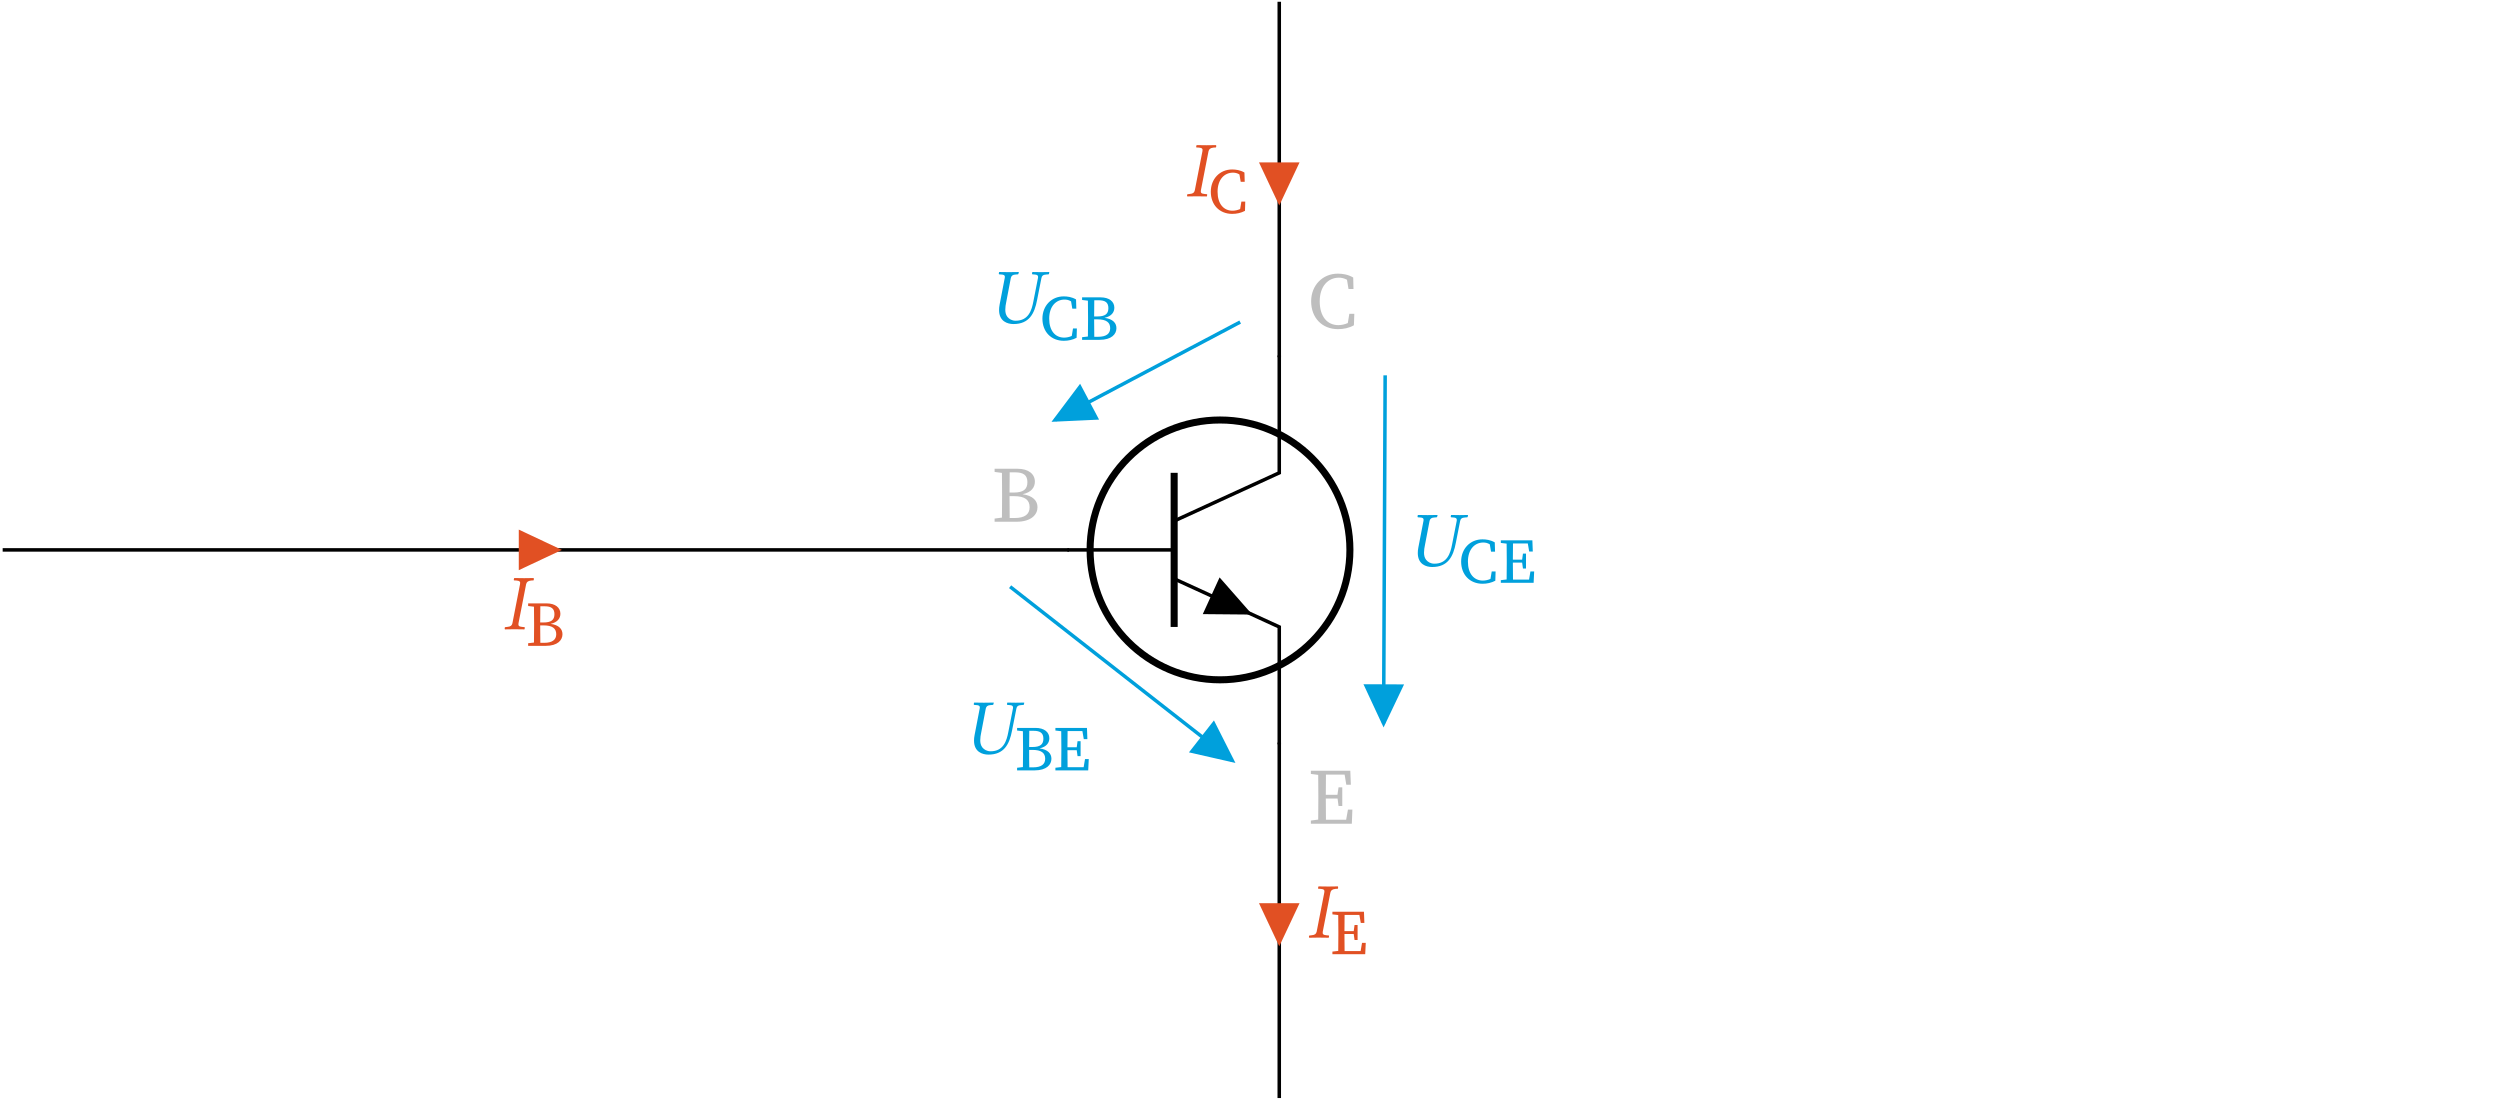
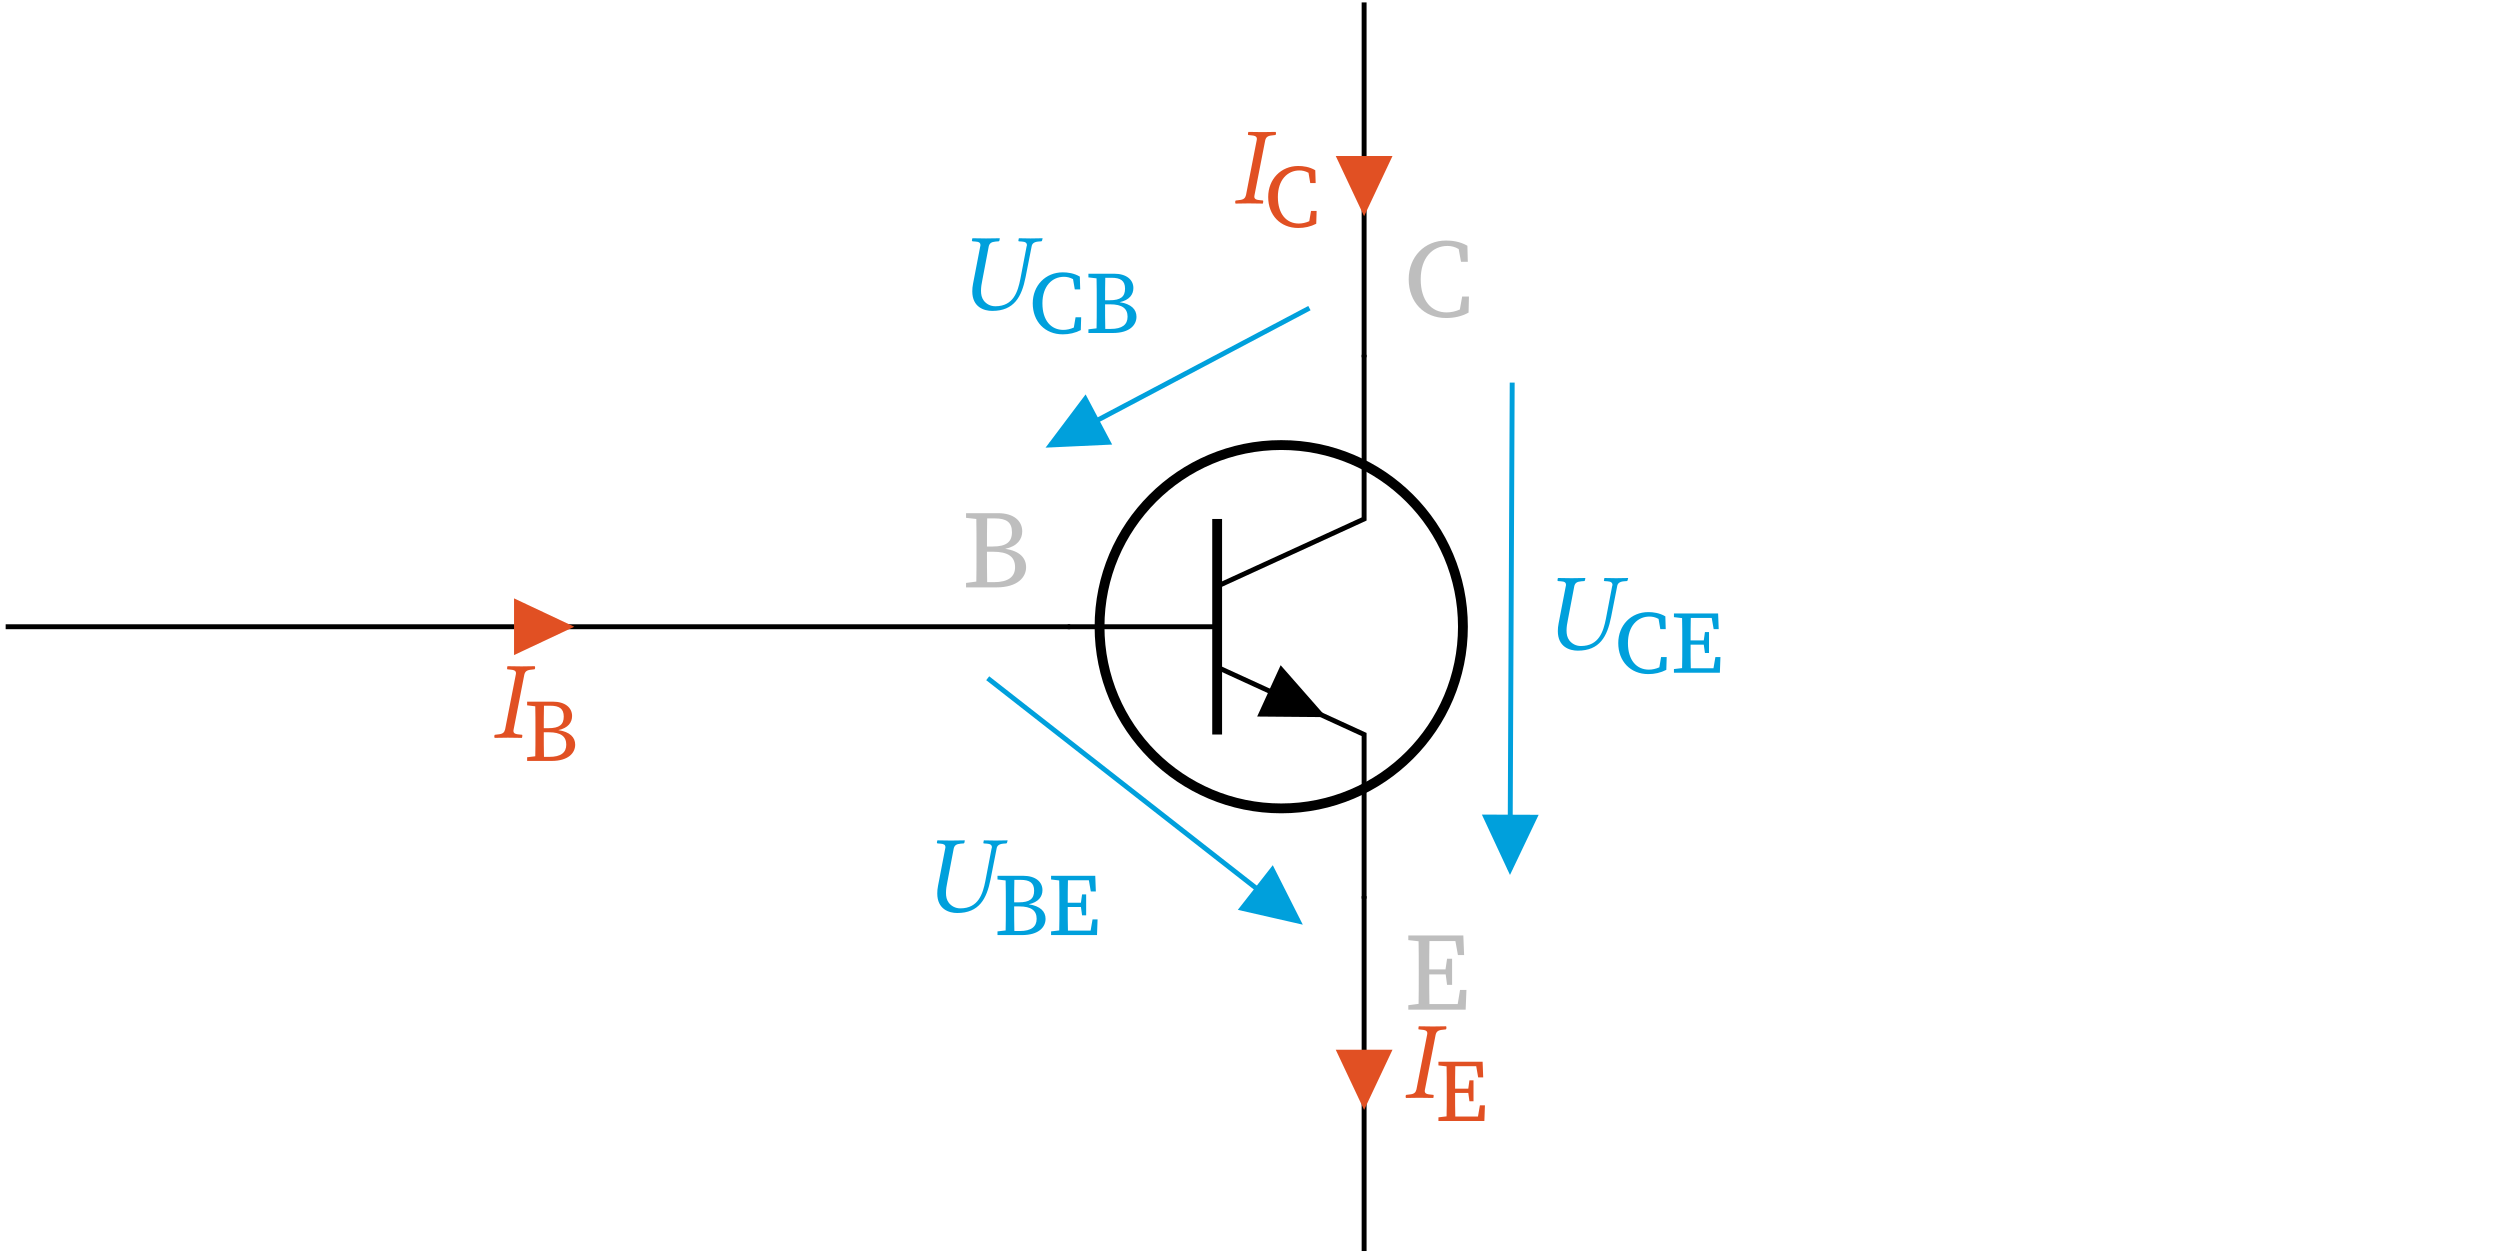
- <svg xmlns="http://www.w3.org/2000/svg" xmlns:xlink="http://www.w3.org/1999/xlink" width="282.275pt" height="124.588pt" viewBox="0 0 282.275 124.588">
+ <svg xmlns="http://www.w3.org/2000/svg" xmlns:xlink="http://www.w3.org/1999/xlink" width="201.61pt" height="101.541pt" viewBox="0 0 201.61 101.541">
  <defs>
    <g>
      <g id="glyph-0-0">
-         <path d="M 1.906 -5.078 L 1.047 -0.672 C 0.984 -0.422 0.859 -0.297 0.484 -0.266 L 0.219 -0.234 C 0.172 -0.203 0.156 -0.062 0.203 0.016 C 0.594 0.016 0.922 0 1.266 0 C 1.609 0 2.016 0.016 2.406 0.016 C 2.438 -0.016 2.453 -0.203 2.438 -0.234 L 2.125 -0.266 C 1.781 -0.297 1.688 -0.406 1.734 -0.672 L 2.594 -5.078 C 2.656 -5.328 2.781 -5.453 3.156 -5.5 L 3.438 -5.516 C 3.469 -5.562 3.484 -5.703 3.453 -5.781 C 3.047 -5.781 2.719 -5.766 2.375 -5.766 C 2.031 -5.766 1.641 -5.781 1.25 -5.781 C 1.219 -5.75 1.188 -5.562 1.219 -5.516 L 1.516 -5.5 C 1.875 -5.469 1.969 -5.359 1.906 -5.078 Z M 1.906 -5.078 " />
+         <path d="M 1.906 -5.078 L 1.047 -0.672 C 0.984 -0.422 0.859 -0.297 0.484 -0.266 L 0.219 -0.234 C 0.172 -0.203 0.156 -0.062 0.203 0.016 C 0.594 0.016 0.922 0 1.266 0 C 1.609 0 2 0.016 2.406 0.016 C 2.422 -0.016 2.453 -0.203 2.422 -0.234 L 2.125 -0.266 C 1.781 -0.297 1.672 -0.406 1.734 -0.672 L 2.594 -5.078 C 2.656 -5.328 2.781 -5.453 3.156 -5.484 L 3.422 -5.516 C 3.469 -5.547 3.484 -5.688 3.438 -5.766 C 3.047 -5.766 2.719 -5.75 2.375 -5.75 C 2.031 -5.75 1.625 -5.766 1.234 -5.766 C 1.219 -5.734 1.188 -5.562 1.219 -5.516 L 1.516 -5.484 C 1.859 -5.453 1.969 -5.344 1.906 -5.078 Z M 1.906 -5.078 " />
      </g>
      <g id="glyph-0-1">
-         <path d="M 1.828 0.094 C 3.578 0.094 4.203 -1.047 4.5 -2.641 L 4.984 -5.094 C 5.031 -5.344 5.172 -5.484 5.547 -5.5 L 5.766 -5.516 C 5.812 -5.516 5.844 -5.547 5.844 -5.594 L 5.875 -5.766 L 5.859 -5.781 C 5.453 -5.781 5.109 -5.766 4.922 -5.766 C 4.719 -5.766 4.375 -5.781 3.984 -5.781 L 3.953 -5.766 L 3.922 -5.594 C 3.922 -5.547 3.953 -5.516 3.984 -5.516 L 4.203 -5.5 C 4.5 -5.484 4.609 -5.406 4.609 -5.219 C 4.609 -5.188 4.609 -5.141 4.594 -5.094 L 4.078 -2.469 C 3.891 -1.469 3.531 -0.281 2.078 -0.281 C 1.656 -0.281 1.344 -0.469 1.141 -0.719 C 0.953 -0.969 0.906 -1.25 0.906 -1.531 C 0.906 -1.812 0.953 -2.125 1.016 -2.406 L 1.531 -5.109 C 1.594 -5.359 1.734 -5.484 2.094 -5.5 L 2.312 -5.516 C 2.359 -5.516 2.391 -5.547 2.391 -5.594 L 2.438 -5.766 L 2.406 -5.781 C 2.016 -5.781 1.656 -5.766 1.312 -5.766 C 0.969 -5.766 0.641 -5.781 0.234 -5.781 L 0.203 -5.766 L 0.172 -5.594 C 0.172 -5.547 0.203 -5.516 0.234 -5.516 L 0.453 -5.5 C 0.734 -5.484 0.859 -5.422 0.859 -5.234 C 0.859 -5.188 0.859 -5.156 0.844 -5.109 L 0.266 -2.109 C 0.219 -1.875 0.203 -1.672 0.203 -1.484 C 0.203 -0.203 1.156 0.094 1.828 0.094 Z M 1.828 0.094 " />
+         <path d="M 1.812 0.094 C 3.578 0.094 4.188 -1.047 4.5 -2.625 L 4.984 -5.078 C 5.016 -5.328 5.172 -5.469 5.531 -5.5 L 5.75 -5.516 C 5.797 -5.516 5.828 -5.547 5.828 -5.578 L 5.875 -5.75 L 5.859 -5.766 C 5.453 -5.766 5.109 -5.75 4.906 -5.75 C 4.703 -5.75 4.375 -5.766 3.969 -5.766 L 3.953 -5.75 L 3.922 -5.578 C 3.906 -5.547 3.938 -5.516 3.969 -5.516 L 4.203 -5.5 C 4.484 -5.484 4.609 -5.391 4.609 -5.203 C 4.609 -5.172 4.594 -5.125 4.578 -5.078 L 4.078 -2.469 C 3.875 -1.469 3.531 -0.281 2.062 -0.281 C 1.656 -0.281 1.344 -0.469 1.141 -0.719 C 0.953 -0.969 0.906 -1.234 0.906 -1.531 C 0.906 -1.812 0.953 -2.109 1.016 -2.406 L 1.531 -5.109 C 1.594 -5.359 1.734 -5.469 2.094 -5.5 L 2.312 -5.516 C 2.359 -5.516 2.375 -5.547 2.391 -5.578 L 2.422 -5.75 L 2.406 -5.766 C 2 -5.766 1.656 -5.75 1.312 -5.75 C 0.969 -5.75 0.641 -5.766 0.234 -5.766 L 0.203 -5.75 L 0.172 -5.578 C 0.172 -5.547 0.203 -5.516 0.234 -5.516 L 0.453 -5.5 C 0.734 -5.484 0.859 -5.406 0.859 -5.219 C 0.859 -5.188 0.859 -5.141 0.844 -5.109 L 0.266 -2.109 C 0.219 -1.875 0.203 -1.672 0.203 -1.484 C 0.203 -0.203 1.156 0.094 1.812 0.094 Z M 1.812 0.094 " />
      </g>
      <g id="glyph-1-0">
-         <path d="M 2.062 -2.312 C 3.047 -2.312 3.484 -1.969 3.484 -1.312 C 3.484 -0.688 3.031 -0.344 2.125 -0.344 L 1.688 -0.344 C 1.672 -0.938 1.672 -1.562 1.672 -2.312 Z M 2.172 -4.469 C 2.906 -4.469 3.281 -4.234 3.281 -3.578 C 3.281 -2.922 2.906 -2.641 2.047 -2.641 L 1.672 -2.641 C 1.672 -3.203 1.672 -3.844 1.688 -4.469 Z M 0.312 -4.5 L 0.969 -4.422 C 0.984 -3.812 0.984 -3.188 0.984 -2.562 L 0.984 -2.219 C 0.984 -1.594 0.984 -0.969 0.969 -0.375 L 0.312 -0.297 L 0.312 0 L 2.281 0 C 3.656 0 4.188 -0.656 4.188 -1.312 C 4.188 -1.891 3.797 -2.359 2.844 -2.484 C 3.641 -2.656 3.953 -3.125 3.953 -3.625 C 3.953 -4.312 3.391 -4.797 2.391 -4.797 L 0.312 -4.797 Z M 0.312 -4.5 " />
+         <path d="M 2.062 -2.312 C 3.047 -2.312 3.469 -1.969 3.469 -1.312 C 3.469 -0.672 3.031 -0.328 2.109 -0.328 L 1.672 -0.328 C 1.656 -0.938 1.656 -1.562 1.656 -2.312 Z M 2.172 -4.453 C 2.906 -4.453 3.266 -4.219 3.266 -3.578 C 3.266 -2.922 2.906 -2.641 2.031 -2.641 L 1.656 -2.641 C 1.656 -3.203 1.656 -3.828 1.672 -4.453 Z M 0.312 -4.484 L 0.969 -4.406 C 0.984 -3.797 0.984 -3.172 0.984 -2.562 L 0.984 -2.219 C 0.984 -1.594 0.984 -0.969 0.969 -0.375 L 0.312 -0.297 L 0.312 0 L 2.281 0 C 3.656 0 4.188 -0.656 4.188 -1.312 C 4.188 -1.891 3.781 -2.344 2.828 -2.484 C 3.625 -2.656 3.938 -3.109 3.938 -3.625 C 3.938 -4.297 3.375 -4.781 2.391 -4.781 L 0.312 -4.781 Z M 0.312 -4.484 " />
      </g>
      <g id="glyph-1-1">
-         <path d="M 2.766 0.109 C 3.266 0.109 3.766 0 4.203 -0.234 L 4.234 -1.281 L 3.797 -1.281 L 3.656 -0.438 C 3.375 -0.312 3.062 -0.25 2.797 -0.25 C 1.812 -0.25 1.109 -1 1.109 -2.391 C 1.109 -3.797 1.891 -4.547 2.844 -4.547 C 3.078 -4.547 3.328 -4.5 3.578 -4.344 L 3.719 -3.516 L 4.172 -3.516 L 4.141 -4.562 C 3.656 -4.844 3.156 -4.906 2.75 -4.906 C 1.359 -4.906 0.344 -3.844 0.344 -2.391 C 0.344 -0.922 1.312 0.109 2.766 0.109 Z M 2.766 0.109 " />
+         <path d="M 2.75 0.109 C 3.266 0.109 3.75 0 4.203 -0.234 L 4.234 -1.266 L 3.781 -1.266 L 3.641 -0.438 C 3.359 -0.312 3.062 -0.25 2.797 -0.25 C 1.812 -0.25 1.109 -1 1.109 -2.391 C 1.109 -3.781 1.891 -4.531 2.844 -4.531 C 3.078 -4.531 3.312 -4.484 3.578 -4.344 L 3.719 -3.516 L 4.156 -3.516 L 4.125 -4.547 C 3.656 -4.828 3.141 -4.891 2.75 -4.891 C 1.359 -4.891 0.328 -3.828 0.328 -2.391 C 0.328 -0.922 1.312 0.109 2.75 0.109 Z M 2.75 0.109 " />
      </g>
      <g id="glyph-1-2">
-         <path d="M 0.312 -4.5 L 0.969 -4.422 C 0.984 -3.812 0.984 -3.188 0.984 -2.562 L 0.984 -2.219 C 0.984 -1.594 0.984 -0.969 0.969 -0.375 L 0.312 -0.297 L 0.312 0 L 4.016 0 L 4.078 -1.281 L 3.656 -1.281 L 3.5 -0.359 L 1.688 -0.359 C 1.672 -0.953 1.672 -1.562 1.672 -2.281 L 2.719 -2.281 L 2.812 -1.609 L 3.156 -1.609 L 3.156 -3.297 L 2.812 -3.297 L 2.719 -2.609 L 1.672 -2.609 C 1.672 -3.203 1.672 -3.828 1.688 -4.438 L 3.359 -4.438 L 3.516 -3.531 L 3.922 -3.531 L 3.875 -4.797 L 0.312 -4.797 Z M 0.312 -4.5 " />
+         <path d="M 0.312 -4.484 L 0.969 -4.406 C 0.984 -3.797 0.984 -3.172 0.984 -2.562 L 0.984 -2.219 C 0.984 -1.594 0.984 -0.969 0.969 -0.375 L 0.312 -0.297 L 0.312 0 L 4.016 0 L 4.062 -1.266 L 3.656 -1.266 L 3.5 -0.359 L 1.672 -0.359 C 1.656 -0.953 1.656 -1.562 1.656 -2.266 L 2.719 -2.266 L 2.812 -1.594 L 3.141 -1.594 L 3.141 -3.281 L 2.812 -3.281 L 2.719 -2.609 L 1.656 -2.609 C 1.656 -3.188 1.656 -3.812 1.672 -4.422 L 3.359 -4.422 L 3.516 -3.516 L 3.922 -3.516 L 3.875 -4.781 L 0.312 -4.781 Z M 0.312 -4.484 " />
      </g>
      <g id="glyph-2-0">
-         <path d="M 0.391 -5.625 L 1.219 -5.516 C 1.234 -4.75 1.234 -3.984 1.234 -3.203 L 1.234 -2.766 C 1.234 -2 1.234 -1.219 1.219 -0.469 L 0.391 -0.359 L 0.391 0 L 5.016 0 L 5.078 -1.594 L 4.578 -1.594 L 4.375 -0.453 L 2.094 -0.453 C 2.078 -1.188 2.078 -1.953 2.078 -2.844 L 3.406 -2.844 L 3.516 -2 L 3.938 -2 L 3.938 -4.109 L 3.516 -4.109 L 3.391 -3.266 L 2.078 -3.266 C 2.078 -4 2.078 -4.781 2.094 -5.547 L 4.203 -5.547 L 4.391 -4.406 L 4.906 -4.406 L 4.844 -5.984 L 0.391 -5.984 Z M 0.391 -5.625 " />
+         <path d="M 0.391 -5.609 L 1.219 -5.516 C 1.234 -4.75 1.234 -3.969 1.234 -3.203 L 1.234 -2.766 C 1.234 -1.984 1.234 -1.219 1.219 -0.469 L 0.391 -0.359 L 0.391 0 L 5.016 0 L 5.078 -1.594 L 4.562 -1.594 L 4.375 -0.453 L 2.094 -0.453 C 2.078 -1.188 2.078 -1.938 2.078 -2.844 L 3.406 -2.844 L 3.516 -2 L 3.922 -2 L 3.922 -4.109 L 3.516 -4.109 L 3.391 -3.25 L 2.078 -3.25 C 2.078 -3.984 2.078 -4.766 2.094 -5.531 L 4.188 -5.531 L 4.391 -4.406 L 4.891 -4.406 L 4.828 -5.984 L 0.391 -5.984 Z M 0.391 -5.609 " />
      </g>
      <g id="glyph-2-1">
-         <path d="M 2.578 -2.891 C 3.812 -2.891 4.344 -2.469 4.344 -1.641 C 4.344 -0.844 3.797 -0.422 2.641 -0.422 L 2.094 -0.422 C 2.078 -1.188 2.078 -1.953 2.078 -2.891 Z M 2.719 -5.578 C 3.625 -5.578 4.094 -5.281 4.094 -4.469 C 4.094 -3.656 3.625 -3.297 2.547 -3.297 L 2.078 -3.297 C 2.078 -4 2.078 -4.797 2.094 -5.578 Z M 0.391 -5.625 L 1.219 -5.516 C 1.234 -4.75 1.234 -3.984 1.234 -3.203 L 1.234 -2.766 C 1.234 -2 1.234 -1.219 1.219 -0.469 L 0.391 -0.359 L 0.391 0 L 2.844 0 C 4.562 0 5.234 -0.828 5.234 -1.641 C 5.234 -2.359 4.734 -2.938 3.547 -3.109 C 4.547 -3.312 4.938 -3.891 4.938 -4.531 C 4.938 -5.375 4.234 -5.984 2.984 -5.984 L 0.391 -5.984 Z M 0.391 -5.625 " />
+         <path d="M 2.562 -2.875 C 3.797 -2.875 4.344 -2.469 4.344 -1.625 C 4.344 -0.844 3.781 -0.422 2.641 -0.422 L 2.094 -0.422 C 2.078 -1.172 2.078 -1.938 2.078 -2.875 Z M 2.719 -5.562 C 3.625 -5.562 4.094 -5.266 4.094 -4.453 C 4.094 -3.656 3.625 -3.297 2.547 -3.297 L 2.078 -3.297 C 2.078 -4 2.078 -4.797 2.094 -5.562 Z M 0.391 -5.609 L 1.219 -5.516 C 1.234 -4.75 1.234 -3.969 1.234 -3.203 L 1.234 -2.766 C 1.234 -1.984 1.234 -1.219 1.219 -0.469 L 0.391 -0.359 L 0.391 0 L 2.844 0 C 4.562 0 5.234 -0.828 5.234 -1.625 C 5.234 -2.359 4.734 -2.938 3.547 -3.109 C 4.531 -3.312 4.922 -3.891 4.922 -4.516 C 4.922 -5.375 4.219 -5.984 2.984 -5.984 L 0.391 -5.984 Z M 0.391 -5.609 " />
      </g>
      <g id="glyph-2-2">
-         <path d="M 3.453 0.141 C 4.078 0.141 4.703 0.016 5.25 -0.297 L 5.297 -1.594 L 4.734 -1.594 L 4.562 -0.547 C 4.203 -0.391 3.828 -0.312 3.5 -0.312 C 2.266 -0.312 1.391 -1.25 1.391 -3 C 1.391 -4.734 2.359 -5.672 3.562 -5.672 C 3.844 -5.672 4.141 -5.609 4.469 -5.438 L 4.641 -4.391 L 5.203 -4.391 L 5.172 -5.688 C 4.562 -6.047 3.938 -6.125 3.438 -6.125 C 1.703 -6.125 0.422 -4.797 0.422 -3 C 0.422 -1.156 1.641 0.141 3.453 0.141 Z M 3.453 0.141 " />
+         <path d="M 3.438 0.141 C 4.078 0.141 4.688 0.016 5.25 -0.297 L 5.281 -1.594 L 4.734 -1.594 L 4.547 -0.547 C 4.203 -0.391 3.828 -0.312 3.484 -0.312 C 2.266 -0.312 1.391 -1.234 1.391 -2.984 C 1.391 -4.734 2.359 -5.672 3.547 -5.672 C 3.844 -5.672 4.141 -5.609 4.453 -5.422 L 4.641 -4.391 L 5.188 -4.391 L 5.156 -5.688 C 4.562 -6.031 3.922 -6.109 3.438 -6.109 C 1.703 -6.109 0.422 -4.797 0.422 -2.984 C 0.422 -1.156 1.641 0.141 3.438 0.141 Z M 3.438 0.141 " />
      </g>
    </g>
    <clipPath id="clip-0">
-       <path clip-rule="nonzero" d="M 0.105 61 L 121 61 L 121 63 L 0.105 63 Z M 0.105 61 " />
+       <path clip-rule="nonzero" d="M 0.258 50 L 87 50 L 87 51 L 0.258 51 Z M 0.258 50 " />
    </clipPath>
    <clipPath id="clip-1">
-       <path clip-rule="nonzero" d="M 144 83 L 145 83 L 145 124.176 L 144 124.176 Z M 144 83 " />
+       <path clip-rule="nonzero" d="M 109 72 L 111 72 L 111 101.086 L 109 101.086 Z M 109 72 " />
    </clipPath>
  </defs>
-   <path fill="none" stroke-width="0.797" stroke-linecap="butt" stroke-linejoin="miter" stroke="rgb(0%, 0%, 0%)" stroke-opacity="1" stroke-miterlimit="10" d="M 8.003 -0.001 C 8.003 8.127 1.415 14.715 -6.714 14.715 C -14.842 14.715 -21.43 8.127 -21.43 -0.001 C -21.43 -8.13 -14.842 -14.718 -6.714 -14.718 C 1.415 -14.718 8.003 -8.13 8.003 -0.001 Z M 8.003 -0.001 " transform="matrix(0.996704, 0, 0, -0.996704, 144.4416, 62.08868)" />
-   <path fill="none" stroke-width="0.399" stroke-linecap="butt" stroke-linejoin="miter" stroke="rgb(0%, 0%, 0%)" stroke-opacity="1" stroke-miterlimit="10" d="M -0 22.025 L -0 8.731 L -11.907 3.275 " transform="matrix(0.996704, 0, 0, -0.996704, 144.4416, 62.08868)" />
-   <path fill="none" stroke-width="0.797" stroke-linecap="butt" stroke-linejoin="miter" stroke="rgb(0%, 0%, 0%)" stroke-opacity="1" stroke-miterlimit="10" d="M -11.907 8.731 L -11.907 -8.729 " transform="matrix(0.996704, 0, 0, -0.996704, 144.4416, 62.08868)" />
-   <path fill="none" stroke-width="0.399" stroke-linecap="butt" stroke-linejoin="miter" stroke="rgb(0%, 0%, 0%)" stroke-opacity="1" stroke-miterlimit="10" d="M -11.907 -3.274 L -0 -8.729 L -0 -22.027 " transform="matrix(0.996704, 0, 0, -0.996704, 144.4416, 62.08868)" />
-   <path fill-rule="nonzero" fill="rgb(0%, 0%, 0%)" fill-opacity="1" d="M 136.754 67.266 L 137.703 65.195 L 141.387 69.391 L 135.805 69.34 Z M 136.754 67.266 " />
-   <path fill="none" stroke-width="0.399" stroke-linecap="butt" stroke-linejoin="miter" stroke="rgb(0%, 0%, 0%)" stroke-opacity="1" stroke-miterlimit="10" d="M -11.907 -0.001 L -24.009 -0.001 " transform="matrix(0.996704, 0, 0, -0.996704, 144.4416, 62.08868)" />
+   <path fill="none" stroke-width="0.797" stroke-linecap="butt" stroke-linejoin="miter" stroke="rgb(0%, 0%, 0%)" stroke-opacity="1" stroke-miterlimit="10" d="M 8.005 -0.001 C 8.005 8.129 1.413 14.717 -6.713 14.717 C -14.84 14.717 -21.432 8.129 -21.432 -0.001 C -21.432 -8.128 -14.84 -14.716 -6.713 -14.716 C 1.413 -14.716 8.005 -8.128 8.005 -0.001 Z M 8.005 -0.001 " transform="matrix(0.9955, 0, 0, -0.9955, 110.0074, 50.54154)" />
+   <path fill="none" stroke-width="0.399" stroke-linecap="butt" stroke-linejoin="miter" stroke="rgb(0%, 0%, 0%)" stroke-opacity="1" stroke-miterlimit="10" d="M 0 22.027 L 0 8.729 L -11.905 3.275 " transform="matrix(0.9955, 0, 0, -0.9955, 110.0074, 50.54154)" />
+   <path fill="none" stroke-width="0.797" stroke-linecap="butt" stroke-linejoin="miter" stroke="rgb(0%, 0%, 0%)" stroke-opacity="1" stroke-miterlimit="10" d="M -11.905 8.729 L -11.905 -8.732 " transform="matrix(0.9955, 0, 0, -0.9955, 110.0074, 50.54154)" />
+   <path fill="none" stroke-width="0.399" stroke-linecap="butt" stroke-linejoin="miter" stroke="rgb(0%, 0%, 0%)" stroke-opacity="1" stroke-miterlimit="10" d="M -11.905 -3.274 L 0 -8.732 L 0 -22.026 " transform="matrix(0.9955, 0, 0, -0.9955, 110.0074, 50.54154)" />
+   <path fill-rule="nonzero" fill="rgb(0%, 0%, 0%)" fill-opacity="1" d="M 102.328 55.715 L 103.277 53.645 L 106.953 57.832 L 101.383 57.785 Z M 102.328 55.715 " />
+   <path fill="none" stroke-width="0.399" stroke-linecap="butt" stroke-linejoin="miter" stroke="rgb(0%, 0%, 0%)" stroke-opacity="1" stroke-miterlimit="10" d="M -11.905 -0.001 L -24.01 -0.001 " transform="matrix(0.9955, 0, 0, -0.9955, 110.0074, 50.54154)" />
  <g clip-path="url(#clip-0)">
-     <path fill="none" stroke-width="0.399" stroke-linecap="butt" stroke-linejoin="miter" stroke="rgb(0%, 0%, 0%)" stroke-opacity="1" stroke-miterlimit="10" d="M -23.813 -0.001 L -84.215 -0.001 M -84.215 -0.001 L -144.617 -0.001 " transform="matrix(0.996704, 0, 0, -0.996704, 144.4416, 62.08868)" />
+     <path fill="none" stroke-width="0.399" stroke-linecap="butt" stroke-linejoin="miter" stroke="rgb(0%, 0%, 0%)" stroke-opacity="1" stroke-miterlimit="10" d="M -23.81 -0.001 L -66.93 -0.001 M -66.93 -0.001 L -110.046 -0.001 " transform="matrix(0.9955, 0, 0, -0.9955, 110.0074, 50.54154)" />
  </g>
-   <path fill-rule="nonzero" fill="rgb(88.234%, 31.374%, 13.724%)" fill-opacity="1" stroke-width="0.399" stroke-linecap="butt" stroke-linejoin="miter" stroke="rgb(88.234%, 31.374%, 13.724%)" stroke-opacity="1" stroke-miterlimit="10" d="M -85.951 -0.001 L -85.951 -1.984 L -81.734 -0.001 L -85.951 1.986 Z M -85.951 -0.001 " transform="matrix(0.996704, 0, 0, -0.996704, 144.4416, 62.08868)" />
+   <path fill-rule="nonzero" fill="rgb(88.234%, 31.374%, 13.724%)" fill-opacity="1" stroke-width="0.399" stroke-linecap="butt" stroke-linejoin="miter" stroke="rgb(88.234%, 31.374%, 13.724%)" stroke-opacity="1" stroke-miterlimit="10" d="M -68.664 -0.001 L -68.664 -1.983 L -64.45 -0.001 L -68.664 1.984 Z M -68.664 -0.001 " transform="matrix(0.9955, 0, 0, -0.9955, 110.0074, 50.54154)" />
  <g fill="rgb(88.234%, 31.374%, 13.724%)" fill-opacity="1">
-     <use xlink:href="#glyph-0-0" x="56.809" y="71.048" />
+     <use xlink:href="#glyph-0-0" x="39.688" y="59.49" />
  </g>
  <g fill="rgb(88.234%, 31.374%, 13.724%)" fill-opacity="1">
-     <use xlink:href="#glyph-1-0" x="59.321" y="72.925" />
+     <use xlink:href="#glyph-1-0" x="42.197" y="61.365" />
  </g>
-   <path fill="none" stroke-width="0.399" stroke-linecap="butt" stroke-linejoin="miter" stroke="rgb(0%, 0%, 0%)" stroke-opacity="1" stroke-miterlimit="10" d="M -0 21.829 L -0 41.961 M -0 41.961 L -0 62.094 " transform="matrix(0.996704, 0, 0, -0.996704, 144.4416, 62.08868)" />
-   <path fill-rule="nonzero" fill="rgb(88.234%, 31.374%, 13.724%)" fill-opacity="1" stroke-width="0.399" stroke-linecap="butt" stroke-linejoin="miter" stroke="rgb(88.234%, 31.374%, 13.724%)" stroke-opacity="1" stroke-miterlimit="10" d="M -0 43.698 L -1.983 43.698 L -0 39.481 L 1.983 43.698 Z M -0 43.698 " transform="matrix(0.996704, 0, 0, -0.996704, 144.4416, 62.08868)" />
+   <path fill="none" stroke-width="0.399" stroke-linecap="butt" stroke-linejoin="miter" stroke="rgb(0%, 0%, 0%)" stroke-opacity="1" stroke-miterlimit="10" d="M 0 21.827 L 0 36.201 M 0 36.201 L 0 50.574 " transform="matrix(0.9955, 0, 0, -0.9955, 110.0074, 50.54154)" />
+   <path fill-rule="nonzero" fill="rgb(88.234%, 31.374%, 13.724%)" fill-opacity="1" stroke-width="0.399" stroke-linecap="butt" stroke-linejoin="miter" stroke="rgb(88.234%, 31.374%, 13.724%)" stroke-opacity="1" stroke-miterlimit="10" d="M 0 37.935 L -1.985 37.935 L 0 33.721 L 1.986 37.935 Z M 0 37.935 " transform="matrix(0.9955, 0, 0, -0.9955, 110.0074, 50.54154)" />
  <g fill="rgb(88.234%, 31.374%, 13.724%)" fill-opacity="1">
-     <use xlink:href="#glyph-0-0" x="133.858" y="22.165" />
+     <use xlink:href="#glyph-0-0" x="99.436" y="16.403" />
  </g>
  <g fill="rgb(88.234%, 31.374%, 13.724%)" fill-opacity="1">
-     <use xlink:href="#glyph-1-1" x="136.368" y="24.041" />
+     <use xlink:href="#glyph-1-1" x="101.944" y="18.277" />
  </g>
  <g clip-path="url(#clip-1)">
-     <path fill="none" stroke-width="0.399" stroke-linecap="butt" stroke-linejoin="miter" stroke="rgb(0%, 0%, 0%)" stroke-opacity="1" stroke-miterlimit="10" d="M -0 -21.827 L -0 -41.96 M -0 -41.96 L -0 -62.096 " transform="matrix(0.996704, 0, 0, -0.996704, 144.4416, 62.08868)" />
+     <path fill="none" stroke-width="0.399" stroke-linecap="butt" stroke-linejoin="miter" stroke="rgb(0%, 0%, 0%)" stroke-opacity="1" stroke-miterlimit="10" d="M 0 -21.826 L 0 -36.199 M 0 -36.199 L 0 -50.573 " transform="matrix(0.9955, 0, 0, -0.9955, 110.0074, 50.54154)" />
  </g>
-   <path fill-rule="nonzero" fill="rgb(88.234%, 31.374%, 13.724%)" fill-opacity="1" stroke-width="0.399" stroke-linecap="butt" stroke-linejoin="miter" stroke="rgb(88.234%, 31.374%, 13.724%)" stroke-opacity="1" stroke-miterlimit="10" d="M -0 -40.224 L -1.983 -40.224 L -0 -44.441 L 1.983 -40.224 Z M -0 -40.224 " transform="matrix(0.996704, 0, 0, -0.996704, 144.4416, 62.08868)" />
+   <path fill-rule="nonzero" fill="rgb(88.234%, 31.374%, 13.724%)" fill-opacity="1" stroke-width="0.399" stroke-linecap="butt" stroke-linejoin="miter" stroke="rgb(88.234%, 31.374%, 13.724%)" stroke-opacity="1" stroke-miterlimit="10" d="M 0 -34.465 L -1.985 -34.465 L 0 -38.679 L 1.986 -34.465 Z M 0 -34.465 " transform="matrix(0.9955, 0, 0, -0.9955, 110.0074, 50.54154)" />
  <g fill="rgb(88.234%, 31.374%, 13.724%)" fill-opacity="1">
-     <use xlink:href="#glyph-0-0" x="147.619" y="105.864" />
+     <use xlink:href="#glyph-0-0" x="113.181" y="88.529" />
  </g>
  <g fill="rgb(88.234%, 31.374%, 13.724%)" fill-opacity="1">
-     <use xlink:href="#glyph-1-2" x="150.13" y="107.741" />
+     <use xlink:href="#glyph-1-2" x="115.689" y="90.403" />
  </g>
  <g fill="rgb(74.509%, 74.509%, 74.509%)" fill-opacity="1">
-     <use xlink:href="#glyph-2-0" x="147.619" y="93.008" />
+     <use xlink:href="#glyph-2-0" x="113.181" y="81.424" />
  </g>
  <g fill="rgb(74.509%, 74.509%, 74.509%)" fill-opacity="1">
-     <use xlink:href="#glyph-2-1" x="111.91" y="58.911" />
+     <use xlink:href="#glyph-2-1" x="77.515" y="47.369" />
  </g>
  <g fill="rgb(74.509%, 74.509%, 74.509%)" fill-opacity="1">
-     <use xlink:href="#glyph-2-2" x="147.619" y="37.023" />
+     <use xlink:href="#glyph-2-2" x="113.181" y="25.506" />
  </g>
-   <path fill="none" stroke-width="0.399" stroke-linecap="butt" stroke-linejoin="miter" stroke="rgb(0%, 62.746%, 86.275%)" stroke-opacity="1" stroke-miterlimit="10" d="M -30.491 -4.171 L -5.334 -23.845 " transform="matrix(0.996704, 0, 0, -0.996704, 144.4416, 62.08868)" />
-   <path fill-rule="nonzero" fill="rgb(0%, 62.746%, 86.275%)" fill-opacity="1" stroke-width="0.399" stroke-linecap="butt" stroke-linejoin="miter" stroke="rgb(0%, 62.746%, 86.275%)" stroke-opacity="1" stroke-miterlimit="10" d="M -8.658 -21.247 L -9.88 -22.811 L -5.334 -23.845 L -7.435 -19.687 Z M -8.658 -21.247 " transform="matrix(0.996704, 0, 0, -0.996704, 144.4416, 62.08868)" />
+   <path fill="none" stroke-width="0.399" stroke-linecap="butt" stroke-linejoin="miter" stroke="rgb(0%, 62.746%, 86.275%)" stroke-opacity="1" stroke-miterlimit="10" d="M -30.492 -4.173 L -5.336 -23.847 " transform="matrix(0.9955, 0, 0, -0.9955, 110.0074, 50.54154)" />
+   <path fill-rule="nonzero" fill="rgb(0%, 62.746%, 86.275%)" fill-opacity="1" stroke-width="0.399" stroke-linecap="butt" stroke-linejoin="miter" stroke="rgb(0%, 62.746%, 86.275%)" stroke-opacity="1" stroke-miterlimit="10" d="M -8.656 -21.249 L -9.88 -22.811 L -5.336 -23.847 L -7.435 -19.688 Z M -8.656 -21.249 " transform="matrix(0.9955, 0, 0, -0.9955, 110.0074, 50.54154)" />
  <g fill="rgb(0%, 62.746%, 86.275%)" fill-opacity="1">
-     <use xlink:href="#glyph-0-1" x="109.774" y="85.109" />
+     <use xlink:href="#glyph-0-1" x="75.382" y="73.535" />
  </g>
  <g fill="rgb(0%, 62.746%, 86.275%)" fill-opacity="1">
-     <use xlink:href="#glyph-1-0" x="114.528" y="86.985" />
+     <use xlink:href="#glyph-1-0" x="80.13" y="75.409" />
  </g>
  <g fill="rgb(0%, 62.746%, 86.275%)" fill-opacity="1">
-     <use xlink:href="#glyph-1-2" x="118.854" y="86.985" />
+     <use xlink:href="#glyph-1-2" x="84.451" y="75.409" />
  </g>
-   <path fill="none" stroke-width="0.399" stroke-linecap="butt" stroke-linejoin="miter" stroke="rgb(0%, 62.746%, 86.275%)" stroke-opacity="1" stroke-miterlimit="10" d="M 11.996 19.775 L 11.82 -19.644 " transform="matrix(0.996704, 0, 0, -0.996704, 144.4416, 62.08868)" />
-   <path fill-rule="nonzero" fill="rgb(0%, 62.746%, 86.275%)" fill-opacity="1" stroke-width="0.399" stroke-linecap="butt" stroke-linejoin="miter" stroke="rgb(0%, 62.746%, 86.275%)" stroke-opacity="1" stroke-miterlimit="10" d="M 11.84 -15.427 L 9.853 -15.419 L 11.82 -19.644 L 13.823 -15.435 Z M 11.84 -15.427 " transform="matrix(0.996704, 0, 0, -0.996704, 144.4416, 62.08868)" />
+   <path fill="none" stroke-width="0.399" stroke-linecap="butt" stroke-linejoin="miter" stroke="rgb(0%, 62.746%, 86.275%)" stroke-opacity="1" stroke-miterlimit="10" d="M 11.996 19.775 L 11.819 -19.641 " transform="matrix(0.9955, 0, 0, -0.9955, 110.0074, 50.54154)" />
+   <path fill-rule="nonzero" fill="rgb(0%, 62.746%, 86.275%)" fill-opacity="1" stroke-width="0.399" stroke-linecap="butt" stroke-linejoin="miter" stroke="rgb(0%, 62.746%, 86.275%)" stroke-opacity="1" stroke-miterlimit="10" d="M 11.839 -15.426 L 9.853 -15.418 L 11.819 -19.641 L 13.824 -15.434 Z M 11.839 -15.426 " transform="matrix(0.9955, 0, 0, -0.9955, 110.0074, 50.54154)" />
  <g fill="rgb(0%, 62.746%, 86.275%)" fill-opacity="1">
-     <use xlink:href="#glyph-0-1" x="159.88" y="63.927" />
+     <use xlink:href="#glyph-0-1" x="125.427" y="52.378" />
  </g>
  <g fill="rgb(0%, 62.746%, 86.275%)" fill-opacity="1">
-     <use xlink:href="#glyph-1-1" x="164.634" y="65.803" />
-     <use xlink:href="#glyph-1-2" x="169.145" y="65.803" />
+     <use xlink:href="#glyph-1-1" x="130.175" y="54.253" />
+     <use xlink:href="#glyph-1-2" x="134.681" y="54.253" />
  </g>
-   <path fill="none" stroke-width="0.399" stroke-linecap="butt" stroke-linejoin="miter" stroke="rgb(0%, 62.746%, 86.275%)" stroke-opacity="1" stroke-miterlimit="10" d="M -4.429 25.81 L -25.389 14.727 " transform="matrix(0.996704, 0, 0, -0.996704, 144.4416, 62.08868)" />
-   <path fill-rule="nonzero" fill="rgb(0%, 62.746%, 86.275%)" fill-opacity="1" stroke-width="0.399" stroke-linecap="butt" stroke-linejoin="miter" stroke="rgb(0%, 62.746%, 86.275%)" stroke-opacity="1" stroke-miterlimit="10" d="M -21.661 16.694 L -22.59 18.45 L -25.389 14.727 L -20.736 14.943 Z M -21.661 16.694 " transform="matrix(0.996704, 0, 0, -0.996704, 144.4416, 62.08868)" />
+   <path fill="none" stroke-width="0.399" stroke-linecap="butt" stroke-linejoin="miter" stroke="rgb(0%, 62.746%, 86.275%)" stroke-opacity="1" stroke-miterlimit="10" d="M -4.43 25.81 L -25.391 14.725 " transform="matrix(0.9955, 0, 0, -0.9955, 110.0074, 50.54154)" />
+   <path fill-rule="nonzero" fill="rgb(0%, 62.746%, 86.275%)" fill-opacity="1" stroke-width="0.399" stroke-linecap="butt" stroke-linejoin="miter" stroke="rgb(0%, 62.746%, 86.275%)" stroke-opacity="1" stroke-miterlimit="10" d="M -21.663 16.695 L -22.59 18.449 L -25.391 14.725 L -20.734 14.941 Z M -21.663 16.695 " transform="matrix(0.9955, 0, 0, -0.9955, 110.0074, 50.54154)" />
  <g fill="rgb(0%, 62.746%, 86.275%)" fill-opacity="1">
-     <use xlink:href="#glyph-0-1" x="112.602" y="36.494" />
+     <use xlink:href="#glyph-0-1" x="78.206" y="24.979" />
  </g>
  <g fill="rgb(0%, 62.746%, 86.275%)" fill-opacity="1">
-     <use xlink:href="#glyph-1-1" x="117.356" y="38.371" />
-     <use xlink:href="#glyph-1-0" x="121.867" y="38.371" />
+     <use xlink:href="#glyph-1-1" x="82.956" y="26.854" />
+     <use xlink:href="#glyph-1-0" x="87.462" y="26.854" />
  </g>
</svg>
